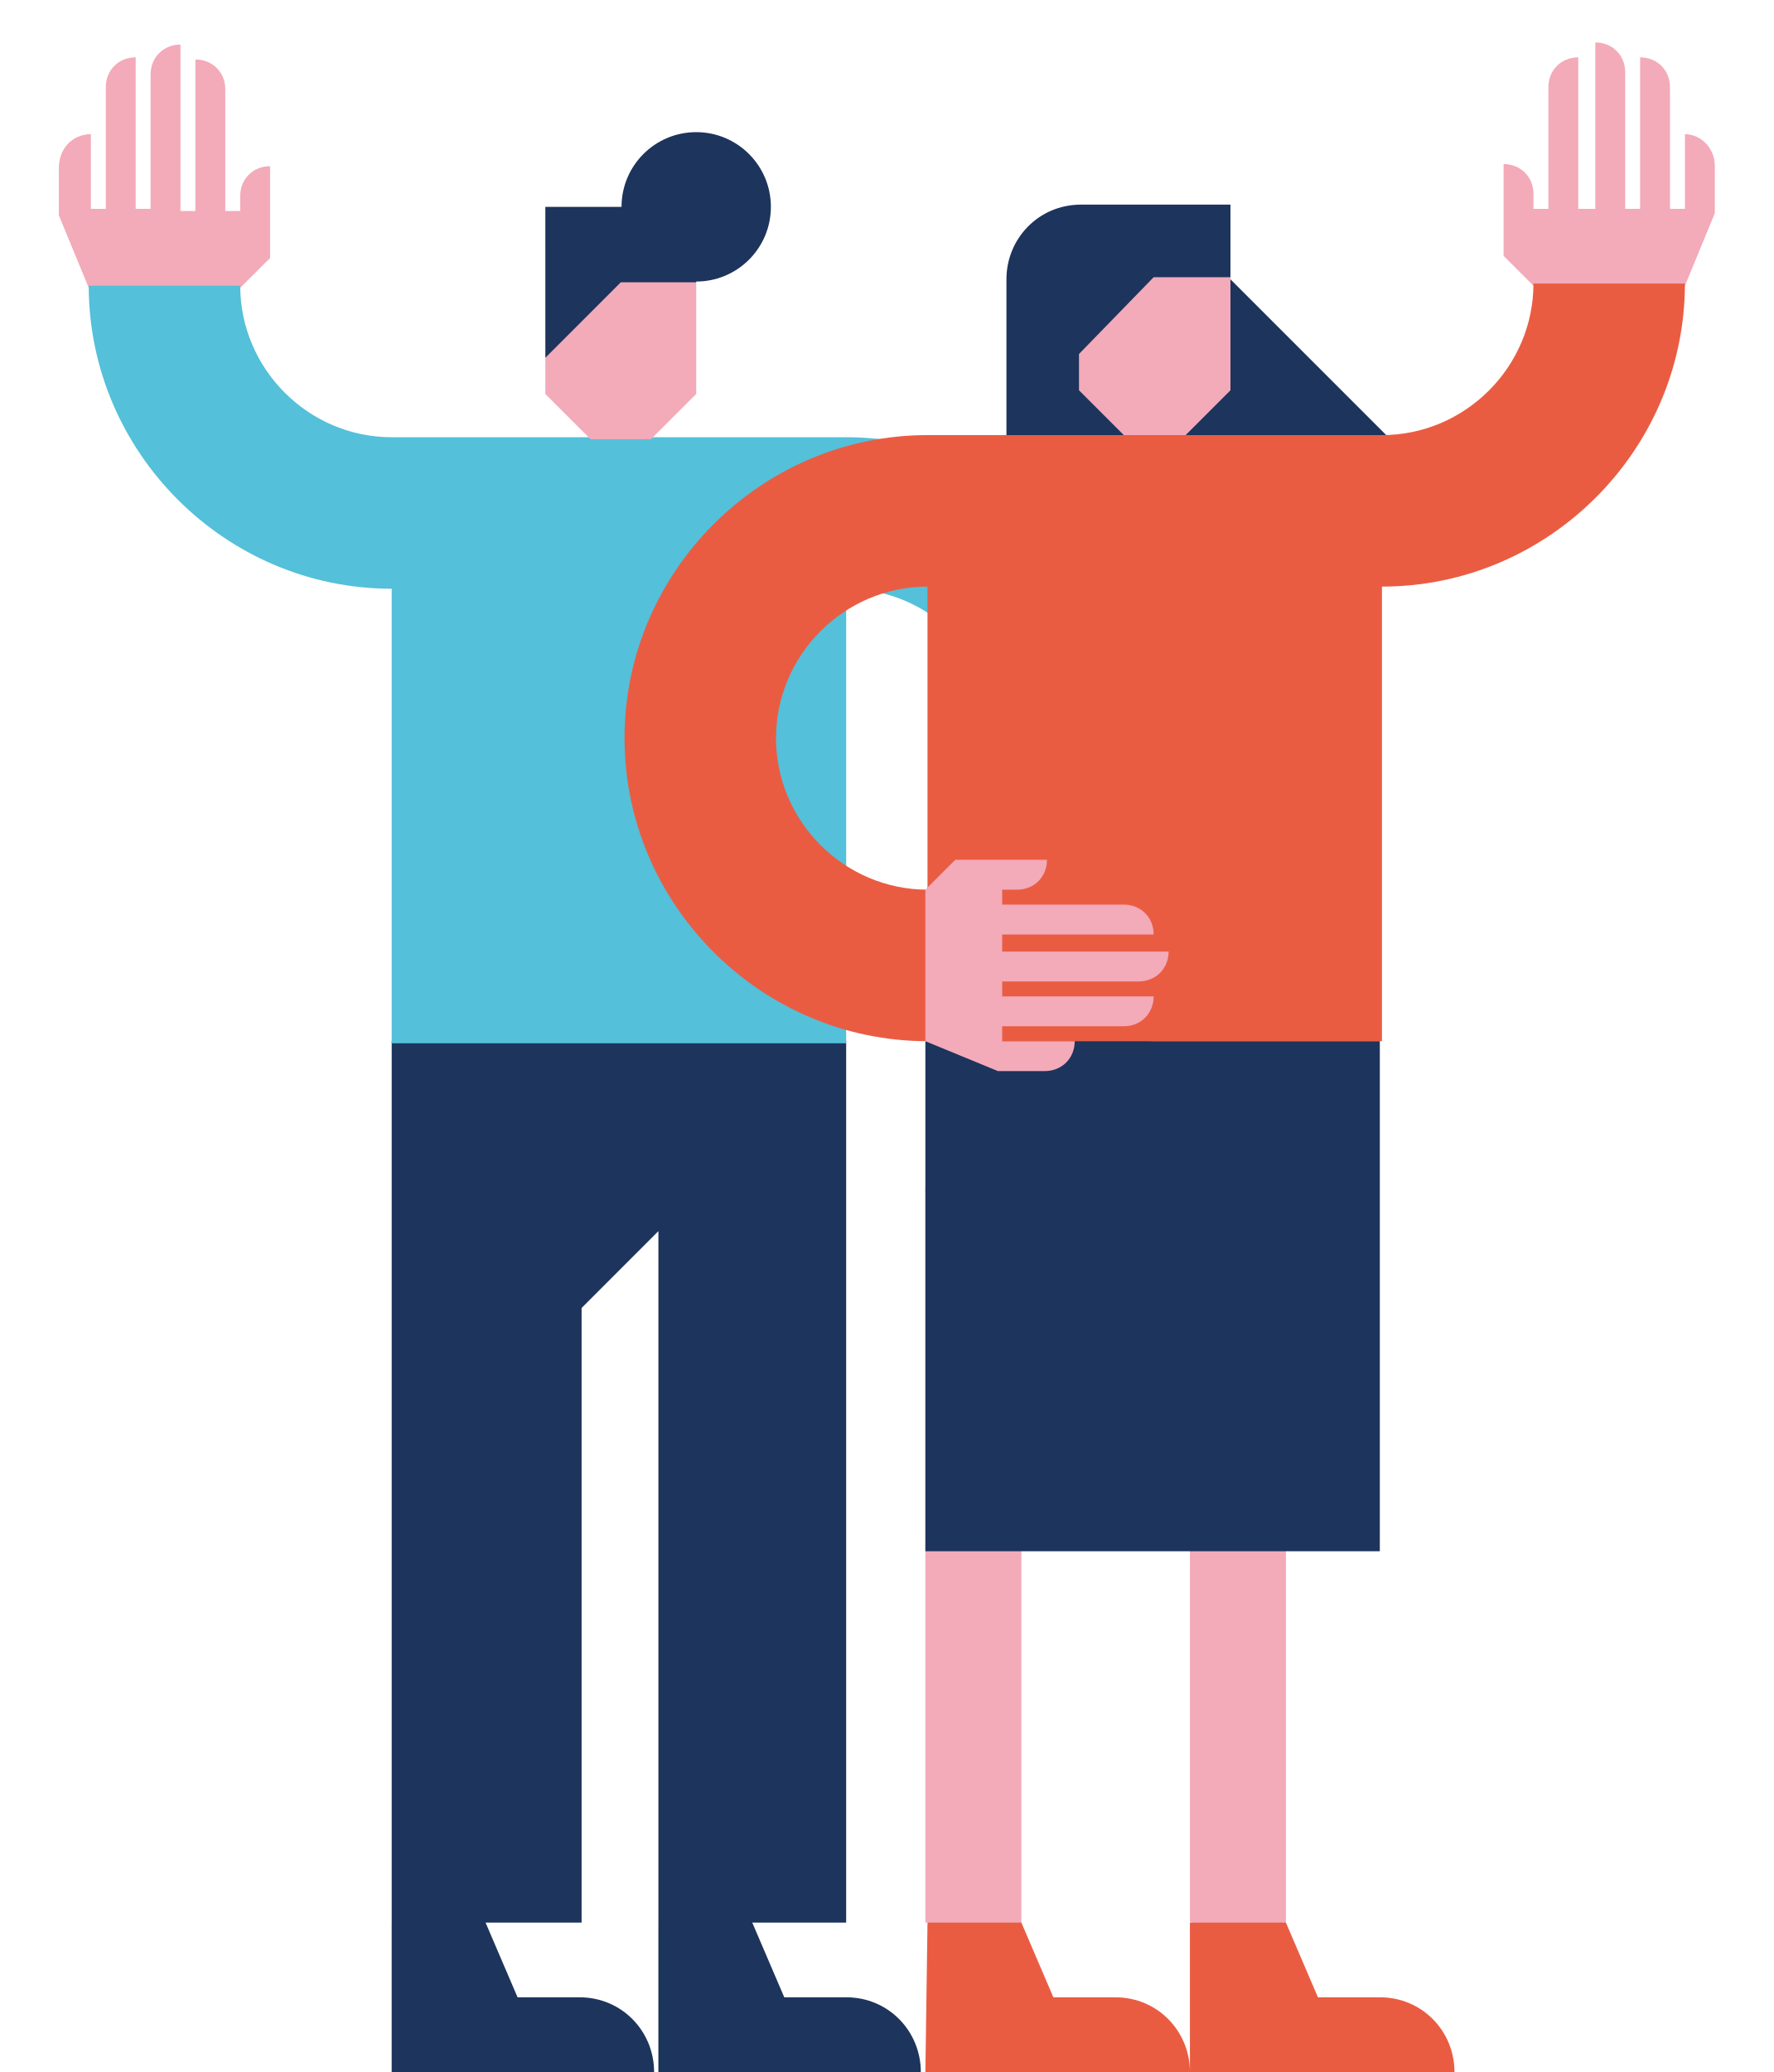
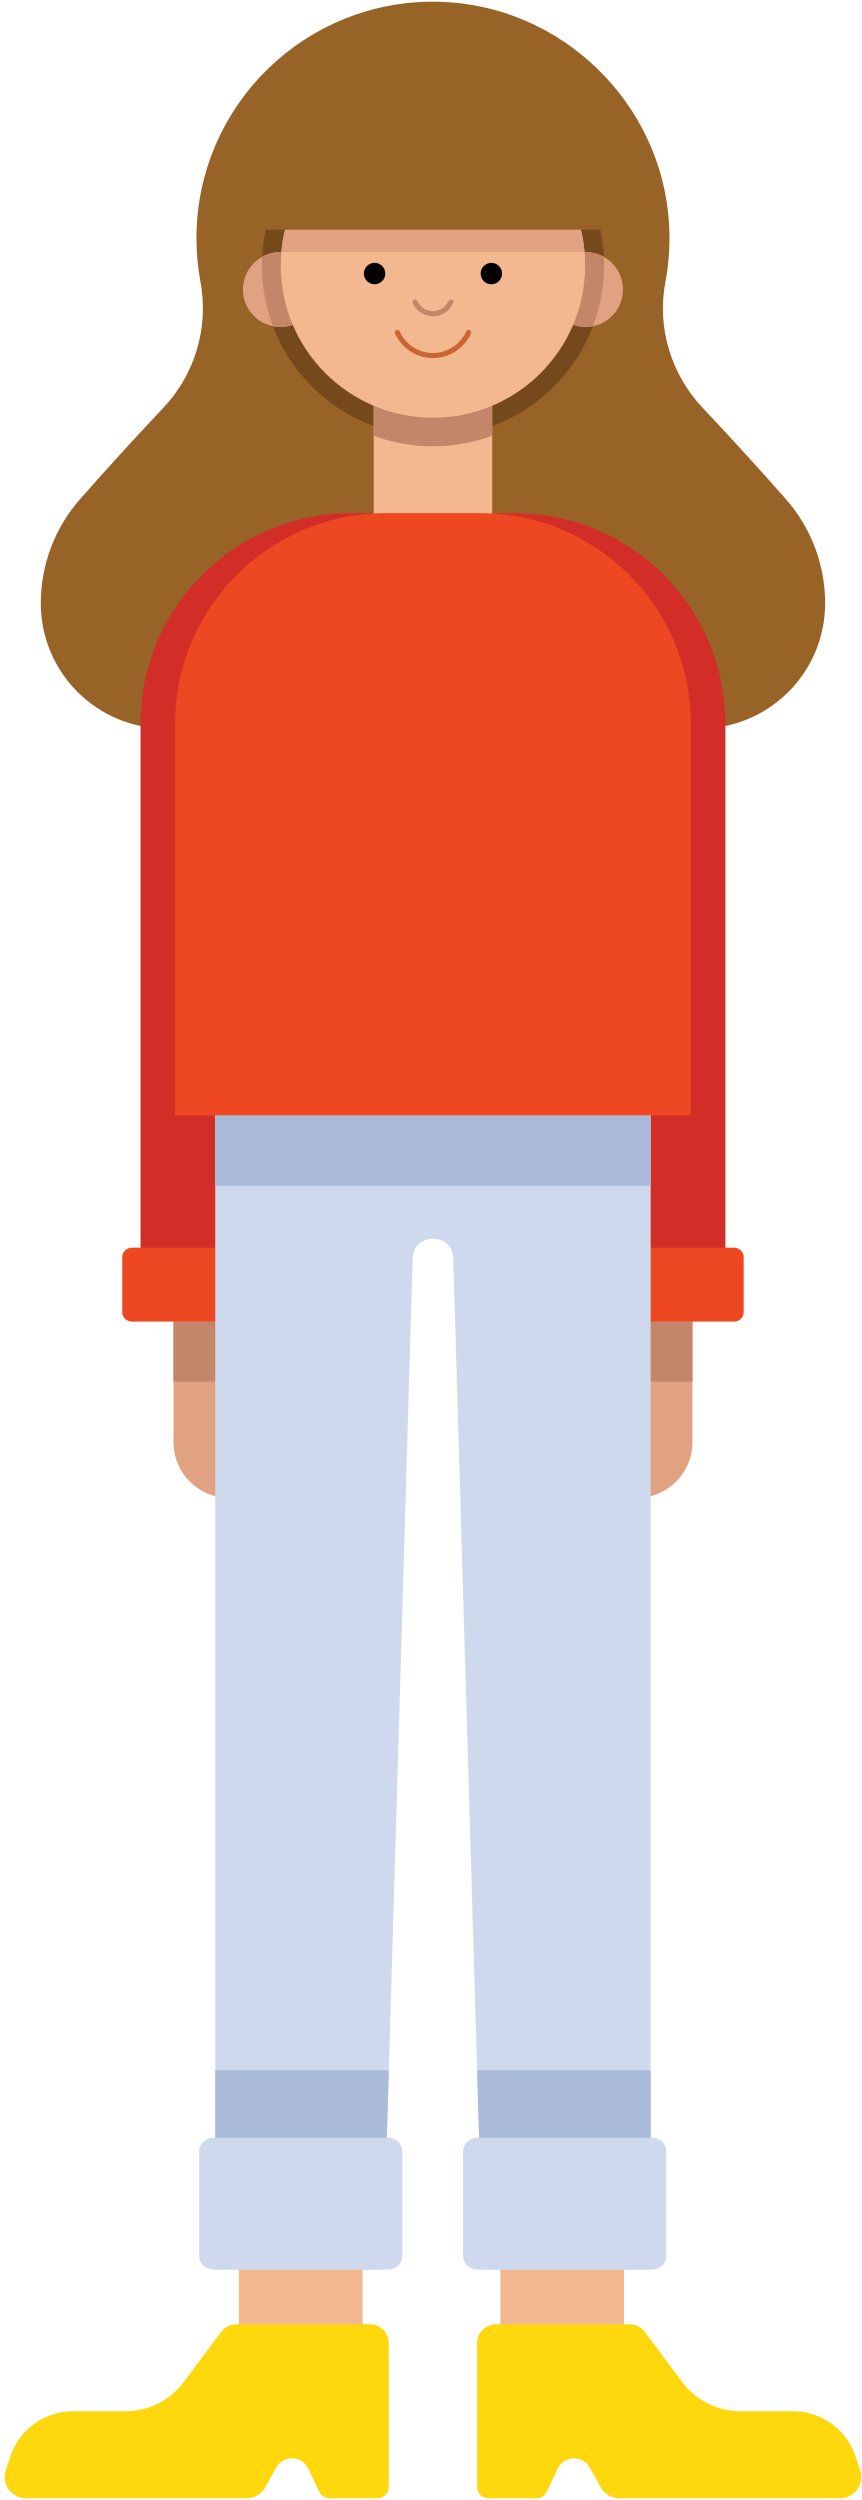
- <svg xmlns="http://www.w3.org/2000/svg" id="Layer_1" viewBox="0 0 1096 1280">
-   <path fill="#1D345C" d="M242.039 1187.704l31.638-23.729 26.365 23.729 19.774 46.145h38.224c26.365 0 46.145 21.104 46.145 46.151H242.022v-92.29l.017-.006zm164.801 0l31.638-23.729 26.365 23.729 19.774 46.145h38.23c26.365 0 46.145 21.104 46.145 46.151H406.828v-92.29l.012-.006zM383.111 585.2l139.747 58.003v544.5H406.84V760.541l-47.457 47.469v379.688H242.039V643.204L383.111 585.2z" />
-   <path fill="#F3AAB9" d="M56.147 82.89v46.139h9.228V53.888c0-10.546 7.91-18.456 18.456-18.456v93.602h9.234v-83.05c0-10.546 7.91-18.456 18.456-18.456v102.836h9.228v-93.62c10.546 0 18.456 7.91 18.456 18.456v75.147h9.234v-9.234c0-10.546 7.91-18.456 18.456-18.456v56.697l-58.003 58.003-54.06-39.548-18.459-44.819v-29.002c0-13.183 9.234-21.092 19.78-21.092l-.006-.006zm653.922 653.928v-46.145h-9.228v75.147c0 10.546-7.91 18.456-18.456 18.456v-93.602h-9.228v84.369c0 10.546-7.91 18.456-18.456 18.456V690.672h-9.228v93.602c-10.546 0-18.456-7.91-18.456-18.456v-75.147h-9.228v9.228c0 10.546-7.91 18.456-18.456 18.456v-56.691l58.003-58.003 54.06 39.548 18.456 44.821v29.002c-1.33 11.876-9.24 19.791-19.786 19.791l.003-.005z" />
-   <path fill="#54C0D9" d="M522.858 270.106H242.039c-51.418 0-93.608-42.196-93.608-93.614H54.823c0 102.836 84.369 187.211 187.211 187.211v280.819h280.819V363.703c51.418 0 93.608 42.184 93.608 93.608v187.211h93.608V457.311c0-104.148-84.369-187.211-187.211-187.211v.006z" />
-   <g>
-     <path fill="#1D345C" d="M430.2 127.789l-46.608-.008h-46.616l.008 93.223 59.658-7.457 33.566-39.159-.008-46.599z" />
-     <path fill="#F3AAB9" d="M402.236 271.349l27.965-27.965.004-68.992-46.616.008-46.608 46.608v22.372l27.965 27.965 37.29.004z" />
-     <circle fill="#1D345C" cx="430.2" cy="127.781" r="46.145" />
-   </g>
-   <g>
-     <path fill="#1D345C" d="M913.271 325.467L760.324 172.549v-46.145h-92.29c-26.365 0-46.139 21.092-46.139 46.145v109.427h139.747v44.821h151.612v-1.312l.017-.018z" />
-     <path fill="#F3AAB9" d="M694.411 268.782l-27.683-27.683v-22.41l46.145-47.457h47.457V241.1l-27.683 27.683h-38.236zM1041.148 82.89v46.145h-9.228V53.888c0-10.546-7.909-18.456-18.456-18.456v93.602h-9.222V44.666c0-10.546-7.909-18.456-18.456-18.456v102.824H975.24V35.432c-10.546 0-18.456 7.91-18.456 18.456v75.147h-9.228v-9.228c0-10.546-7.909-18.456-18.456-18.456v56.691l58.015 58.003 54.055-39.548 18.456-44.821v-29.002c-.012-11.864-9.24-19.78-18.467-19.78l-.011-.004z" />
-     <path fill="#EA5C42" d="M947.546 175.186c0 51.412-42.184 93.602-93.614 93.602H573.113c-102.824 0-187.205 84.369-187.205 187.211 0 102.824 84.369 187.205 187.211 187.205h280.819V362.385c102.836 0 187.211-84.369 187.211-187.211h-93.602v.012zM573.119 549.601c-51.412 0-93.608-42.184-93.608-93.608 0-51.418 42.184-93.608 93.608-93.608v187.222-.006zM573.124 1187.71l-1.312 92.29h163.464c0-25.047-19.78-46.151-46.145-46.151h-38.23l-19.78-46.145-26.365-23.729-31.638 23.729.006.006zm163.483 0h-1.33V1280h163.482c0-25.047-19.78-46.151-46.145-46.151h-38.23l-19.78-46.145-26.365-23.729-31.638 23.729.006.006z" />
-     <path fill="#F3AAB9" d="M794.61 1187.704h-59.327V732.857h59.327v454.847zm-163.488 0H571.8V732.857h59.327l-.005 454.847z" />
-     <path fill="#1D345C" d="M852.625 958.297H571.806V643.204h280.819v315.093z" />
-     <path fill="#F3AAB9" d="M703.638 606.286c10.546 0 18.456-7.91 18.456-18.456H619.258v-10.546h93.608c0-10.546-7.909-18.456-18.456-18.456h-75.14v-9.222h9.222c10.546 0 18.456-7.91 18.456-18.456h-56.691L571.8 549.607v93.608l44.821 18.456h29.002c10.546 0 18.456-7.91 18.456-18.456h-44.821v-9.228h75.147c10.546 0 18.456-7.91 18.456-18.456h-93.602v-9.228h84.38v-.017z" />
+ <svg xmlns="http://www.w3.org/2000/svg" viewBox="0 0 202 586">
+   <g id="_x31_">
+     <path fill="#F4B891" d="M117.276 510.06h29v52.5h-29z" />
+     <path fill="#986327" d="M155.958 66.182a55.746 55.746 0 0 0 .875-13.597c-1.64-28.537-25.336-51.447-53.911-52.168-31.274-.79-56.874 24.326-56.874 55.421 0 3.472.321 6.868.934 10.161 1.99 10.69-1.222 21.697-8.702 29.59-7.011 7.398-14.075 15.25-19.443 21.319a36.96 36.96 0 0 0-9.273 24.498c0 16.231 13.157 29.388 29.388 29.388h125.071c16.231 0 29.388-13.158 29.388-29.388a36.966 36.966 0 0 0-9.273-24.498c-5.344-6.042-12.369-13.851-19.349-21.219-7.46-7.874-10.852-18.85-8.831-29.507z" />
+     <path fill="#E0A280" d="M149.268 351.107c-7.203 0-13.042-5.839-13.042-13.042V174.087a3.292 3.292 0 0 1 3.292-3.292h19.5a3.292 3.292 0 0 1 3.292 3.292v163.978c0 7.203-5.839 13.042-13.042 13.042zM53.705 351.107c-7.203 0-13.042-5.839-13.042-13.042V174.087a3.292 3.292 0 0 1 3.292-3.292h19.5a3.292 3.292 0 0 1 3.292 3.292v163.978c0 7.203-5.839 13.042-13.042 13.042z" />
+     <path fill="#D22D27" d="M104.432 120.271H82.351c-27.288 0-49.408 22.121-49.408 49.408V301.12h41.524l79.373-120.401v-11.04c0-27.287-22.12-49.408-49.408-49.408z" />
+     <path fill="#D22D27" d="M120.626 120.271h-22.08c-27.288 0-49.408 22.121-49.408 49.408v11.04l79.369 120.401h41.529V169.679c-.001-27.287-22.122-49.408-49.41-49.408z" />
+     <path fill="#C38669" d="M40.663 309.789h16.949v14.06H40.663zM145.361 309.789h16.949v14.06h-16.949z" />
+     <path fill="#F4B891" d="M55.992 510.06h29v52.5h-29z" />
+     <path fill="#EE4823" d="M172.068 309.789h-24.829a2.252 2.252 0 0 1-2.252-2.252v-12.833a2.252 2.252 0 0 1 2.252-2.252h24.829a2.252 2.252 0 0 1 2.252 2.252v12.833a2.252 2.252 0 0 1-2.252 2.252zM55.735 309.789h-24.83a2.252 2.252 0 0 1-2.252-2.252v-12.833a2.252 2.252 0 0 1 2.252-2.252h24.829a2.252 2.252 0 0 1 2.252 2.252v12.833a2.251 2.251 0 0 1-2.251 2.252z" />
+     <path fill="#CFD9EE" d="M50.457 244.51v287.463h39.311l6.96-237.007c.181-6.161 9.336-6.161 9.517 0l6.96 237.007h39.311V244.51H50.457z" />
+     <path fill="#AABBD9" d="M50.457 261.452h102.059v16.456H50.457z" />
+     <circle fill="#76491D" cx="101.486" cy="62.248" r="40.108" />
+     <circle fill="#E0A280" cx="65.703" cy="67.864" r="8.764" />
+     <path fill="#C38669" d="M74.467 67.864a8.764 8.764 0 0 1-8.764 8.764c-.37 0-.733-.03-1.091-.075a35.54 35.54 0 0 1-2.994-14.306c0-.729.029-1.451.072-2.17a8.709 8.709 0 0 1 4.013-.979 8.767 8.767 0 0 1 8.764 8.766z" />
+     <path fill="#C38669" d="M65.703 59.1a8.719 8.719 0 0 0-4.273 1.116 39.993 39.993 0 0 0 2.548 16.241A8.764 8.764 0 1 0 65.703 59.1z" />
+     <circle fill="#E0A280" cx="137.27" cy="67.864" r="8.764" />
+     <path fill="#C38669" d="M128.506 67.864a8.764 8.764 0 0 0 10.49 8.592 40.011 40.011 0 0 0 2.548-16.242 8.719 8.719 0 0 0-4.273-1.116c-4.841.002-8.765 3.926-8.765 8.766z" />
+     <path fill="#F4B891" d="M87.626 86.004h27.72v37.118h-27.72z" />
+     <path fill="#F4B891" d="M87.626 86.004h27.72v37.118h-27.72z" />
+     <path fill="#C38669" d="M87.626 102.153a40.023 40.023 0 0 0 13.86 2.461c4.872 0 9.54-.87 13.86-2.461V85.597h-27.72v16.556z" />
+     <circle fill="#F4B891" cx="101.486" cy="62.248" r="35.669" />
+     <path fill="#E0A280" d="M65.964 59.1h71.045c-1.093-12.493-8.624-23.133-19.259-28.593H85.222c-10.634 5.46-18.165 16.1-19.258 28.593z" />
+     <path fill="#986327" d="M146.034 53.836H56.938l8.88-33.851h71.337z" />
+     <circle fill="#020202" cx="115.173" cy="64.125" r="2.513" />
+     <circle fill="#020202" cx="87.8" cy="64.125" r="2.513" />
+     <path fill="none" stroke="#C38669" stroke-width="1.2" stroke-linecap="round" stroke-linejoin="round" stroke-miterlimit="10" d="M97.287 70.801a4.6 4.6 0 0 0 8.4 0" />
+     <path fill="none" stroke="#CA6634" stroke-width="1.2" stroke-linecap="round" stroke-linejoin="round" stroke-miterlimit="10" d="M93.136 77.921c1.431 3.19 4.628 5.417 8.351 5.417 3.723 0 6.92-2.226 8.351-5.417" />
+     <path fill="#EE4823" d="M112.527 120.271H90.446c-27.288 0-49.408 22.121-49.408 49.408v91.773h120.897v-91.773c0-27.287-22.121-49.408-49.408-49.408z" />
+     <path fill="#FFD70D" d="M111.833 549.267v33.686a2.649 2.649 0 0 0 2.648 2.648h11.271a2.648 2.648 0 0 0 2.394-1.517l2.564-5.429c1.471-3.114 5.848-3.258 7.52-.248l2.567 4.621a5.004 5.004 0 0 0 4.374 2.573h51.702c3.415 0 5.826-3.346 4.746-6.585l-1.095-3.286a15.392 15.392 0 0 0-14.602-10.524h-12.318c-5.4 0-10.483-2.551-13.71-6.882l-8.732-11.72a4.458 4.458 0 0 0-3.575-1.794H116.29a4.458 4.458 0 0 0-4.457 4.457zM91.139 549.267v33.686a2.649 2.649 0 0 1-2.648 2.648H77.22a2.648 2.648 0 0 1-2.394-1.517l-2.564-5.429c-1.471-3.114-5.848-3.258-7.52-.248l-2.567 4.621a5.004 5.004 0 0 1-4.374 2.573H6.1c-3.415 0-5.826-3.346-4.746-6.585l1.095-3.286a15.392 15.392 0 0 1 14.602-10.524h12.318c5.4 0 10.483-2.551 13.71-6.882l8.732-11.72a4.458 4.458 0 0 1 3.575-1.794h31.297a4.457 4.457 0 0 1 4.456 4.457z" />
+     <g fill="#AABBD9">
+       <path d="M152.516 485.271h-40.683l.929 31.626h39.754zM50.457 516.897h39.754l.928-31.626H50.457z" />
+     </g>
+     <path fill="#CFD9EE" d="M91.055 531.973H49.929a3.252 3.252 0 0 1-3.251-3.251v-24.387a3.252 3.252 0 0 1 3.251-3.251h41.125a3.252 3.252 0 0 1 3.251 3.251v24.387a3.25 3.25 0 0 1-3.25 3.251zM152.92 531.973h-41.126a3.252 3.252 0 0 1-3.251-3.251v-24.387a3.252 3.252 0 0 1 3.251-3.251h41.126a3.252 3.252 0 0 1 3.251 3.251v24.387a3.251 3.251 0 0 1-3.251 3.251z" />
  </g>
</svg>
